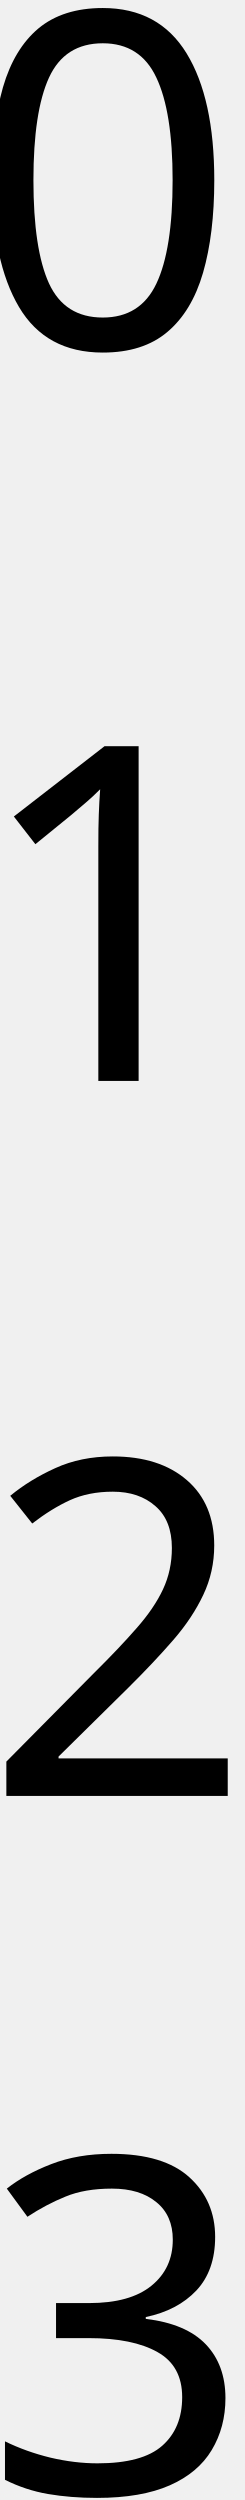
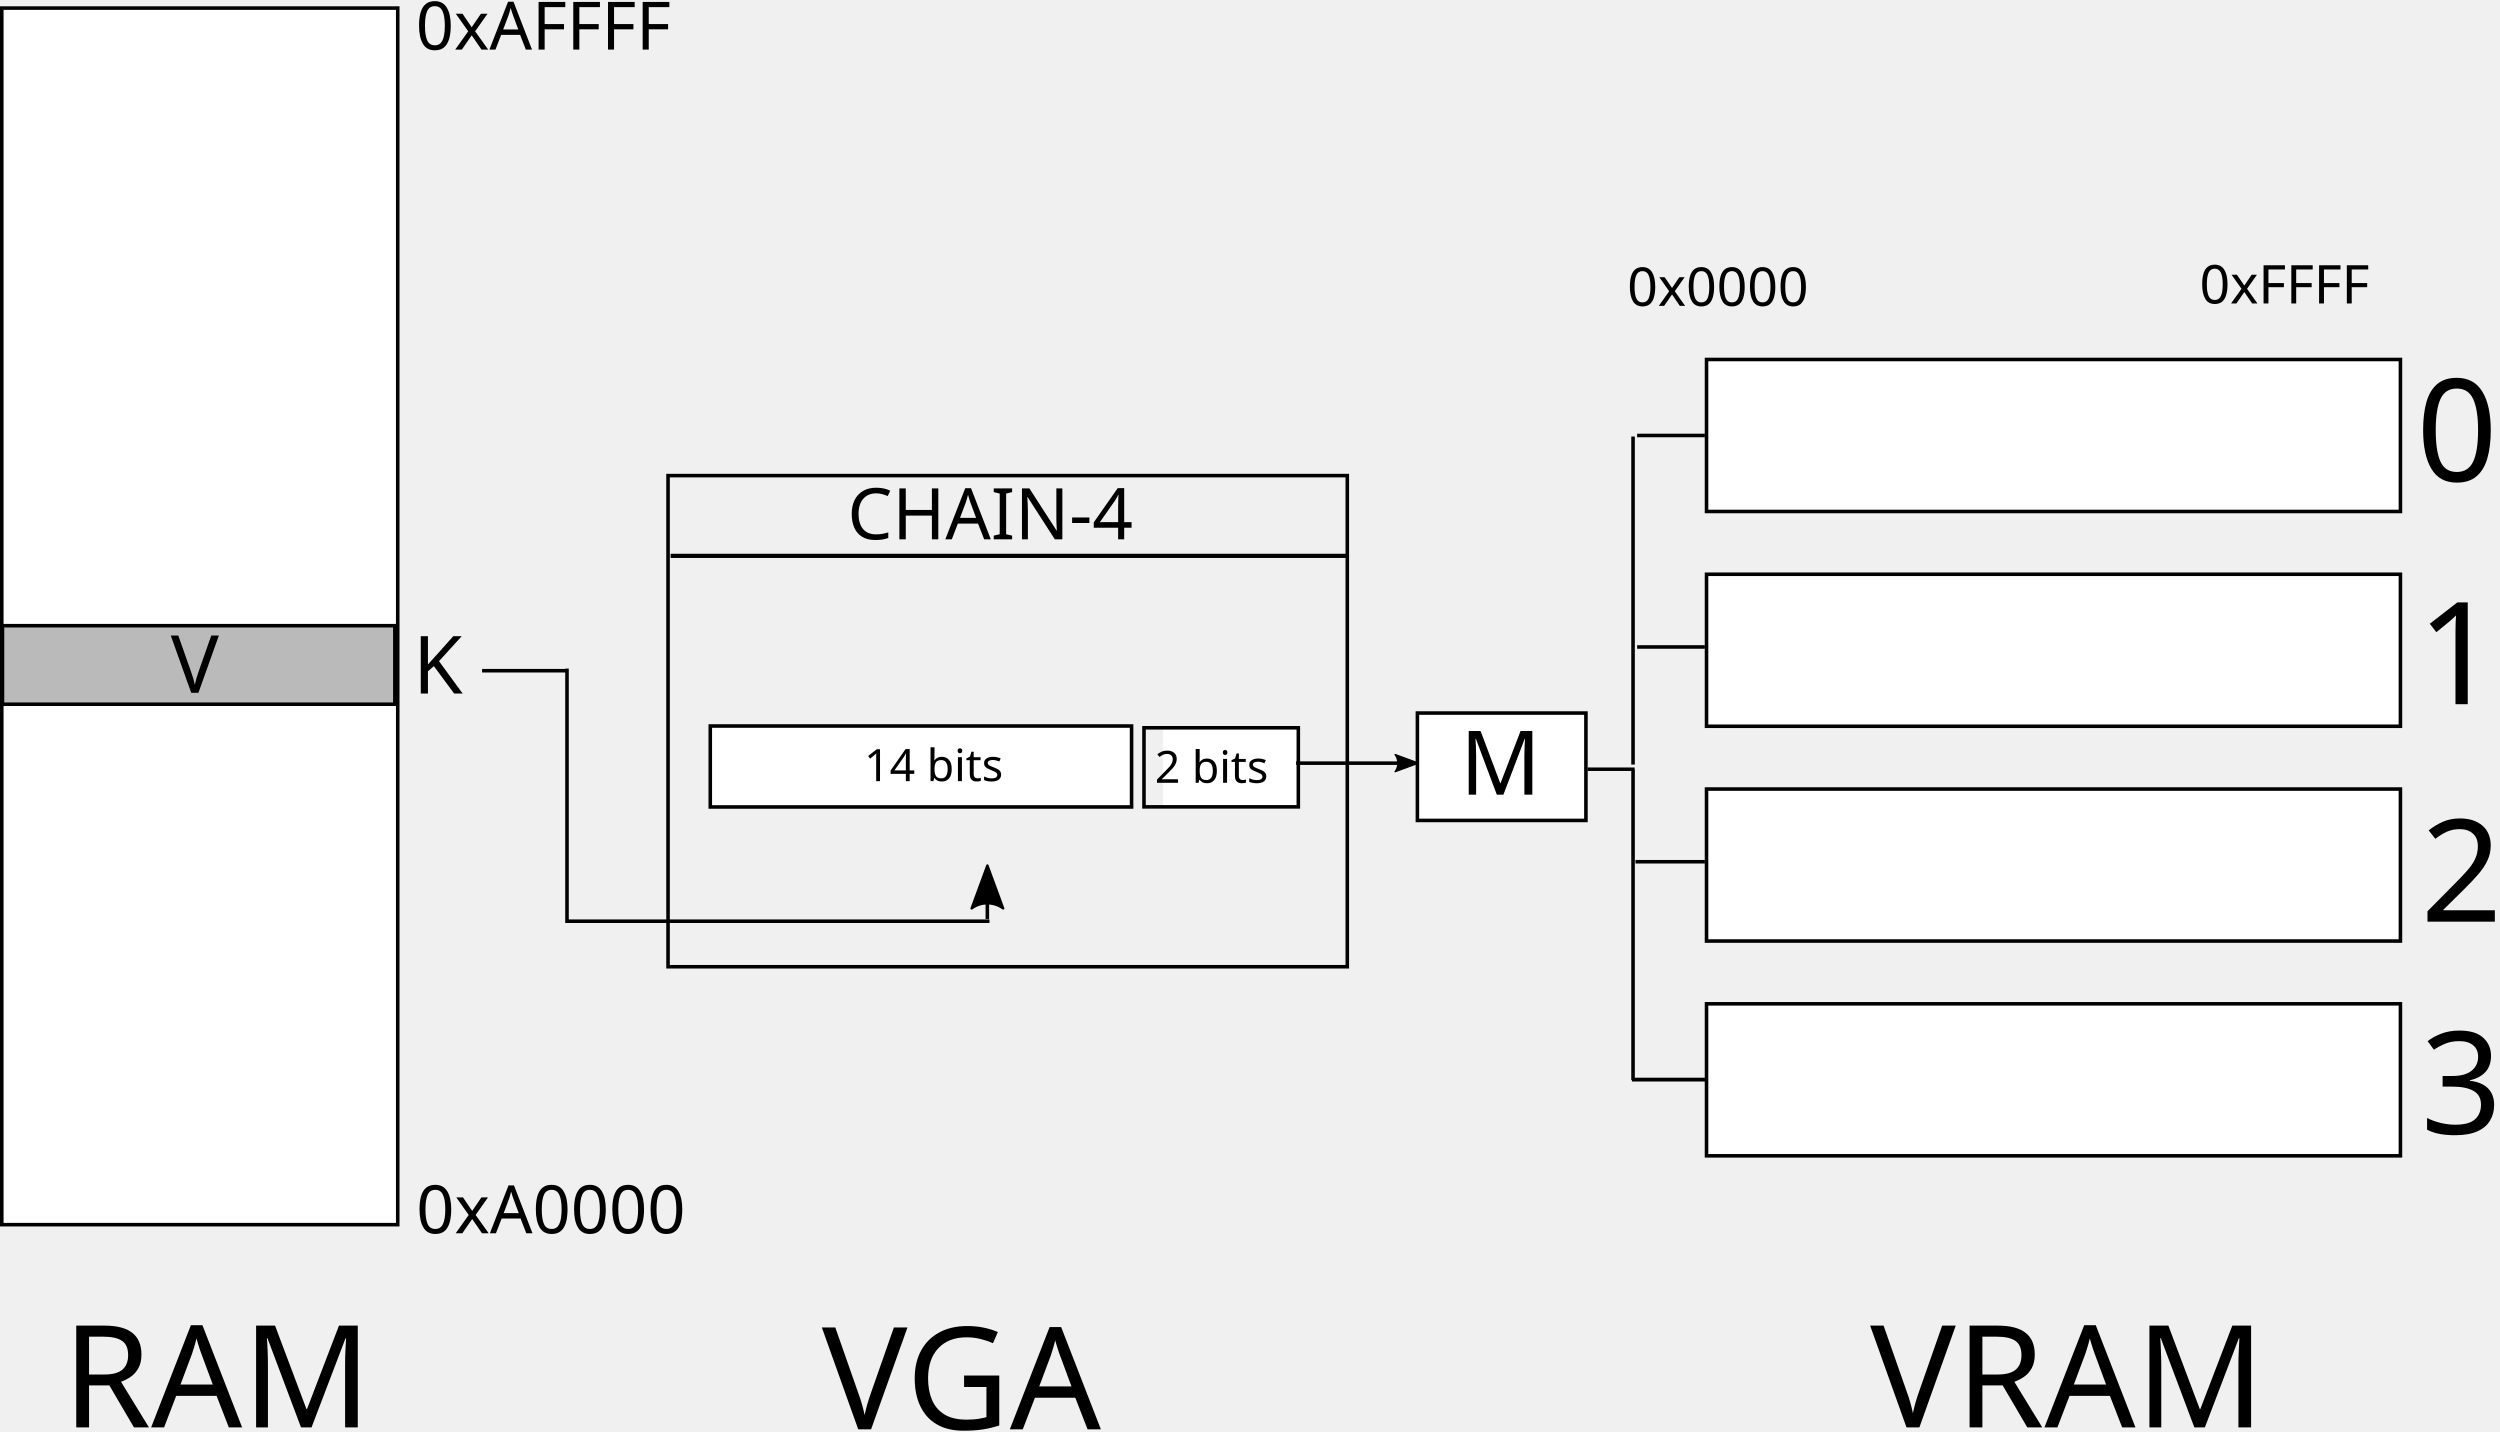
- <svg xmlns="http://www.w3.org/2000/svg" id="svg5891" version="1.1" xml:space="preserve" width="20.875" height="213.285" viewBox="0 0 20.875 213.285">
+ <svg xmlns="http://www.w3.org/2000/svg" id="svg5891" version="1.1" xml:space="preserve" width="701.142" height="401.429" viewBox="0 0 701.142 401.429">
  <defs id="defs5895">
    <marker orient="auto" refY="0" refX="0" id="Arrow2Lend" style="overflow:visible">
      <path id="path5348" style="fill:#000000;fill-opacity:1;fill-rule:evenodd;stroke:#000000;stroke-width:0.625;stroke-linejoin:round;stroke-opacity:1" d="M 8.719,4.034 -2.207,0.016 8.719,-4.002 c -1.745,2.372 -1.735,5.617 -6e-7,8.035 z" transform="matrix(-1.1,0,0,-1.1,-1.1,0)" />
    </marker>
    <clipPath clipPathUnits="userSpaceOnUse" id="clipPath6015">
      <path d="m 0,1999.01 900,0 0,250 -900,0 0,-250 z" id="path6017" />
    </clipPath>
  </defs>
-   <g id="g5899" transform="matrix(1.25,0,0,-1.25,-682.0066,297.1689)">
+   <g id="g5899" transform="matrix(1.25,0,0,-1.25,-1.739623,402.4466)">
    <path id="path5903" style="fill:#ffffff;fill-opacity:1;fill-rule:nonzero;stroke:none" d="m 1.546,47.184 88.836,0 0,272.961 -88.836,0 0,-272.961 z" />
    <path id="path5905" style="fill:none;stroke:#000000;stroke-width:0.8;stroke-linecap:butt;stroke-linejoin:miter;stroke-miterlimit:4;stroke-dasharray:none;stroke-opacity:1" d="m 1.792,47.184 88.836,0 0,272.961 -88.836,0 0,-272.961 z" />
    <path id="path5909" style="fill:none;stroke:#000000;stroke-width:0.8;stroke-linecap:butt;stroke-linejoin:miter;stroke-miterlimit:4;stroke-dasharray:none;stroke-opacity:1" d="m 151.277,105.055 152.402,0 0,110.195 -152.402,0 0,-110.195 z" />
    <path id="path5911" style="fill:none;stroke:#000000;stroke-width:0.944;stroke-linecap:butt;stroke-linejoin:miter;stroke-miterlimit:4;stroke-dasharray:none;stroke-opacity:1" d="m 151.859,197.242 151.609,0" />
    <text transform="scale(1,-1)" style="font-variant:normal;font-weight:normal;font-size:16px;font-family:Verdana;-inkscape-font-specification:Verdana;writing-mode:lr-tb;fill:#000000;fill-opacity:1;fill-rule:nonzero;stroke:none" id="text5915" x="191.521" y="-200.951">
      <tspan x="191.521 202.689 214.705 225.649 232.385 244.353 251.617" y="-200.951" id="tspan5917">CHAIN-4</tspan>
    </text>
    <path id="path5919" style="fill:#ffffff;fill-opacity:1;fill-rule:nonzero;stroke:none" d="m 384.277,207.199 155.688,0 0,34.102 -155.688,0 0,-34.102 z" />
    <path id="path5921" style="fill:none;stroke:#000000;stroke-width:0.8;stroke-linecap:butt;stroke-linejoin:miter;stroke-miterlimit:4;stroke-dasharray:none;stroke-opacity:1" d="m 384.277,207.199 155.688,0 0,34.102 -155.688,0 0,-34.102 z" />
    <path id="path5923" style="fill:#ffffff;fill-opacity:1;fill-rule:nonzero;stroke:none" d="m 384.277,159.009 155.688,0 0,34.105 -155.688,0 0,-34.105 z" />
    <path id="path5925" style="fill:none;stroke:#000000;stroke-width:0.8;stroke-linecap:butt;stroke-linejoin:miter;stroke-miterlimit:4;stroke-dasharray:none;stroke-opacity:1" d="m 384.277,159.008 155.688,0 0,34.105 -155.688,0 0,-34.105 z" />
    <path id="path5927" style="fill:#ffffff;fill-opacity:1;fill-rule:nonzero;stroke:none" d="m 384.277,110.82 155.688,0 0,34.102 -155.688,0 0,-34.102 z" />
    <path id="path5929" style="fill:none;stroke:#000000;stroke-width:0.8;stroke-linecap:butt;stroke-linejoin:miter;stroke-miterlimit:4;stroke-dasharray:none;stroke-opacity:1" d="m 384.277,110.82 155.688,0 0,34.102 -155.688,0 0,-34.102 z" />
    <path id="path5931" style="fill:#ffffff;fill-opacity:1;fill-rule:nonzero;stroke:none" d="m 384.277,62.63 155.688,0 0,34.105 -155.688,0 0,-34.105 z" />
    <path id="path5933" style="fill:none;stroke:#000000;stroke-width:0.8;stroke-linecap:butt;stroke-linejoin:miter;stroke-miterlimit:4;stroke-dasharray:none;stroke-opacity:1" d="m 384.277,62.631 155.688,0 0,34.105 -155.688,0 0,-34.105 z" />
    <path id="path5939" style="fill:#ffffff;fill-opacity:1;fill-rule:nonzero;stroke:none" d="m 262.324,140.901 30.395,0 0,17.793 -30.395,0 0,-17.793 z" />
    <path id="path5941" style="fill:none;stroke:#000000;stroke-width:0.8;stroke-linecap:butt;stroke-linejoin:miter;stroke-miterlimit:4;stroke-dasharray:none;stroke-opacity:1" d="m 258.063,140.926 34.629,0 0,17.74 -34.629,0 0,-17.74 z" />
    <path id="path5943" style="fill:#ffffff;fill-opacity:1;fill-rule:nonzero;stroke:none" d="m 160.753,140.901 94.523,0 0,18.164 -94.523,0 0,-18.164 z" />
    <path id="path5945" style="fill:none;stroke:#000000;stroke-width:0.8;stroke-linecap:butt;stroke-linejoin:miter;stroke-miterlimit:4;stroke-dasharray:none;stroke-opacity:1" d="m 160.753,140.901 94.523,0 0,18.164 -94.523,0 0,-18.164 z" />
    <text transform="scale(1,-1)" style="font-variant:normal;font-weight:normal;font-size:15px;font-family:Verdana;-inkscape-font-specification:Verdana;writing-mode:lr-tb;fill:#000000;fill-opacity:1;fill-rule:nonzero;stroke:none" id="text5949" x="73.445" y="-48.759">
      <tspan id="tspan5953" x="73.445" y="-48.759" />
    </text>
    <path id="path5955" style="fill:#ffffff;fill-opacity:1;fill-rule:nonzero;stroke:none" d="m 319.406,137.879 37.812,0 0,24.094 -37.812,0 0,-24.094 z" />
    <path id="path5957" style="fill:none;stroke:#000000;stroke-width:0.8;stroke-linecap:butt;stroke-linejoin:miter;stroke-miterlimit:4;stroke-dasharray:none;stroke-opacity:1" d="m 319.406,137.879 37.812,0 0,24.094 -37.812,0 0,-24.094 z" />
    <path id="path5967" style="fill:none;stroke:#000000;stroke-width:0.78;stroke-linecap:butt;stroke-linejoin:miter;stroke-miterlimit:4;stroke-dasharray:none;stroke-opacity:1" d="m 357.589,149.371 10.564,0" />
    <path id="path5969" style="fill:none;stroke:#000000;stroke-width:0.8;stroke-linecap:butt;stroke-linejoin:miter;stroke-miterlimit:4;stroke-dasharray:none;stroke-dashoffset:0;stroke-opacity:1" d="m 368.71,224.25 15.196,0" />
    <path id="path5971" style="fill:none;stroke:#000000;stroke-width:0.8;stroke-linecap:butt;stroke-linejoin:miter;stroke-miterlimit:4;stroke-dasharray:none;stroke-dashoffset:0;stroke-opacity:1" d="m 368.71,176.801 15.196,0" />
    <path id="path5973" style="fill:none;stroke:#000000;stroke-width:0.8;stroke-linecap:butt;stroke-linejoin:miter;stroke-miterlimit:4;stroke-dasharray:none;stroke-dashoffset:0;stroke-opacity:1" d="m 368.339,128.613 15.567,0" />
    <path id="path5975" style="fill:none;stroke:#000000;stroke-width:0.854;stroke-linecap:butt;stroke-linejoin:miter;stroke-miterlimit:4;stroke-dasharray:none;stroke-opacity:1" d="m 367.549,79.731 16.465,0" />
    <text transform="scale(1,-1)" style="font-variant:normal;font-weight:normal;font-size:20px;font-family:Verdana;-inkscape-font-specification:Verdana;writing-mode:lr-tb;fill:#000000;fill-opacity:1;fill-rule:nonzero;stroke:none" id="text5981" x="328.99" y="-143.667">
      <tspan x="328.99" y="-143.667" id="tspan5983">M</tspan>
    </text>
    <path id="path5985" style="fill:none;stroke:#000000;stroke-width:0.8;stroke-linecap:butt;stroke-linejoin:miter;stroke-miterlimit:4;stroke-dasharray:none;stroke-opacity:1" d="m 292.191,150.733 26.398,0" />
    <path id="path5987" style="fill:#000000;fill-opacity:1;fill-rule:evenodd;stroke:none" d="m 314.406,152.67 5.242,-1.929 -5.242,-1.93 c 0.836,1.141 0.832,2.699 0,3.859 z" />
    <path id="path5989" style="fill:none;stroke:#000000;stroke-width:0.3;stroke-linecap:butt;stroke-linejoin:round;stroke-miterlimit:4;stroke-dasharray:none;stroke-opacity:1" d="m 314.406,152.67 5.242,-1.93 -5.242,-1.929 c 0.836,1.14 0.832,2.699 0,3.859 z" />
    <text transform="scale(1,-1)" style="font-variant:normal;font-weight:normal;font-size:32px;font-family:Verdana;-inkscape-font-specification:Verdana;writing-mode:lr-tb;fill:#000000;fill-opacity:1;fill-rule:nonzero;stroke:none" id="text5993" x="15.39" y="-1.689">
      <tspan x="15.39 37.63 59.518" y="-1.689" id="tspan5995">RAM</tspan>
      <tspan x="185.79 207.678 232.478" y="-1.267" id="tspan5997">VGA</tspan>
      <tspan x="420.99 442.878 465.118 487.006" y="-1.689" id="tspan5999">VRAM</tspan>
    </text>
    <path id="path6001" style="fill:none;stroke:#000000;stroke-width:0.8;stroke-linecap:butt;stroke-linejoin:miter;stroke-miterlimit:4;stroke-dasharray:none;stroke-opacity:1" d="m 367.792,149.215 0,-69.602" />
    <path id="path6003" style="fill:none;stroke:#000000;stroke-width:0.8;stroke-linecap:butt;stroke-linejoin:miter;stroke-miterlimit:4;stroke-dasharray:none;stroke-dashoffset:0;stroke-opacity:1" d="m 367.792,224.012 0,-73.598" />
    <flowRoot xml:space="preserve" id="flowRoot6643" style="font-style:normal;font-weight:normal;font-size:40px;line-height:125%;font-family:Sans;letter-spacing:0px;word-spacing:0px;fill:#000000;fill-opacity:1;stroke:none;stroke-width:1px;stroke-linecap:butt;stroke-linejoin:miter;stroke-opacity:1">
      <flowRegion id="flowRegion6645">
        <rect id="rect6647" width="33.342" height="50.609" x="36.319" y="118.138" />
      </flowRegion>
      <flowPara id="flowPara6649" />
    </flowRoot>
    <text xml:space="preserve" style="font-style:normal;font-weight:normal;font-size:32px;line-height:125%;font-family:Sans;letter-spacing:0px;word-spacing:0px;fill:#000000;fill-opacity:1;stroke:none;stroke-width:1px;stroke-linecap:butt;stroke-linejoin:miter;stroke-opacity:1" x="94.045" y="-166.359" id="text6687-5" transform="scale(1,-1)">
      <tspan id="tspan6689-2" x="94.045" y="-166.359" style="font-style:normal;font-variant:normal;font-weight:normal;font-stretch:normal;font-size:18px;line-height:125%;font-family:Sans;-inkscape-font-specification:'Sans, Normal';text-align:start;writing-mode:lr-tb;text-anchor:start">K</tspan>
    </text>
    <text xml:space="preserve" style="font-style:normal;font-weight:normal;font-size:32px;line-height:125%;font-family:Sans;letter-spacing:0px;word-spacing:0px;fill:#000000;fill-opacity:1;stroke:none;stroke-width:1px;stroke-linecap:butt;stroke-linejoin:miter;stroke-opacity:1" x="195.289" y="-146.705" id="text6757" transform="scale(1,-1)">
      <tspan id="tspan6759" x="195.289" y="-146.705" style="font-style:normal;font-variant:normal;font-weight:normal;font-stretch:normal;font-size:10px;line-height:125%;font-family:Sans;-inkscape-font-specification:'Sans, Normal';text-align:start;writing-mode:lr-tb;text-anchor:start">14 bits</tspan>
    </text>
    <path style="fill:none;fill-rule:evenodd;stroke:#000000;stroke-width:0.8px;stroke-linecap:butt;stroke-linejoin:miter;stroke-opacity:1" d="m 109.553,171.474 19.053,0 0,0.476 0,0 0,-56.682 94.787,0" id="path6765" />
    <path style="fill:none;fill-rule:evenodd;stroke:#000000;stroke-width:0.8px;stroke-linecap:butt;stroke-linejoin:miter;stroke-opacity:1;marker-end:url(#Arrow2Lend)" d="m 222.916,115.745 0,10.955" id="path6769" />
    <text xml:space="preserve" style="font-style:normal;font-weight:normal;font-size:32px;line-height:125%;font-family:Sans;letter-spacing:0px;word-spacing:0px;fill:#000000;fill-opacity:1;stroke:none;stroke-width:1px;stroke-linecap:butt;stroke-linejoin:miter;stroke-opacity:1" x="260.5" y="-146.316" id="text6757-2" transform="scale(1,-1)">
      <tspan id="tspan6759-3" x="260.5" y="-146.316" style="font-style:normal;font-variant:normal;font-weight:normal;font-stretch:normal;font-size:10px;line-height:125%;font-family:Sans;-inkscape-font-specification:'Sans, Normal';text-align:start;writing-mode:lr-tb;text-anchor:start">2 bits</tspan>
    </text>
    <text xml:space="preserve" style="font-style:normal;font-weight:normal;font-size:32px;line-height:125%;font-family:Sans;letter-spacing:0px;word-spacing:0px;fill:#000000;fill-opacity:1;stroke:none;stroke-width:1px;stroke-linecap:butt;stroke-linejoin:miter;stroke-opacity:1" x="494.892" y="-253.876" id="text4224" transform="scale(1,-1)">
      <tspan id="tspan4226" x="494.892" y="-253.876" style="font-style:normal;font-variant:normal;font-weight:normal;font-stretch:normal;font-size:12px;line-height:125%;font-family:Sans;-inkscape-font-specification:'Sans, Normal';text-align:start;writing-mode:lr-tb;text-anchor:start">0xFFFF</tspan>
    </text>
    <text xml:space="preserve" style="font-style:normal;font-weight:normal;font-size:32px;line-height:125%;font-family:Sans;letter-spacing:0px;word-spacing:0px;fill:#000000;fill-opacity:1;stroke:none;stroke-width:1px;stroke-linecap:butt;stroke-linejoin:miter;stroke-opacity:1" x="366.488" y="-253.327" id="text4224-7" transform="scale(1,-1)">
      <tspan id="tspan4226-5" x="366.488" y="-253.327" style="font-style:normal;font-variant:normal;font-weight:normal;font-stretch:normal;font-size:12px;line-height:125%;font-family:Sans;-inkscape-font-specification:'Sans, Normal';text-align:start;writing-mode:lr-tb;text-anchor:start">0x0000</tspan>
    </text>
    <text xml:space="preserve" style="font-style:normal;font-weight:normal;font-size:32px;line-height:125%;font-family:Sans;letter-spacing:0px;word-spacing:0px;fill:#000000;fill-opacity:1;stroke:none;stroke-width:1px;stroke-linecap:butt;stroke-linejoin:miter;stroke-opacity:1" x="94.787" y="-45.25" id="text4442" transform="scale(1,-1)">
      <tspan id="tspan4444" x="94.787" y="-45.25" style="font-style:normal;font-variant:normal;font-weight:normal;font-stretch:normal;font-size:15px;line-height:125%;font-family:Sans;-inkscape-font-specification:'Sans, Normal';text-align:start;writing-mode:lr-tb;text-anchor:start">0xA0000</tspan>
    </text>
    <text xml:space="preserve" style="font-style:normal;font-weight:normal;font-size:32px;line-height:125%;font-family:Sans;letter-spacing:0px;word-spacing:0px;fill:#000000;fill-opacity:1;stroke:none;stroke-width:1px;stroke-linecap:butt;stroke-linejoin:miter;stroke-opacity:1" x="94.68" y="-310.824" id="text4442-6" transform="scale(1,-1)">
      <tspan id="tspan4444-2" x="94.68" y="-310.824" style="font-style:normal;font-variant:normal;font-weight:normal;font-stretch:normal;font-size:15px;line-height:125%;font-family:Sans;-inkscape-font-specification:'Sans, Normal';text-align:start;writing-mode:lr-tb;text-anchor:start">0xAFFFF</tspan>
    </text>
    <g id="g4234" transform="translate(0,1.6)">
      <rect transform="scale(1,-1)" y="-179.974" x="1.946" height="17.624" width="88.036" id="rect6671" style="fill:#0a0a0a;fill-opacity:0.28;stroke:#000000;stroke-width:0.8;stroke-miterlimit:4;stroke-dasharray:none;stroke-dashoffset:0;stroke-opacity:1" />
      <text transform="scale(1,-1)" id="text6687-5-0" y="-164.913" x="39.705" style="font-style:normal;font-weight:normal;font-size:32px;line-height:125%;font-family:Sans;letter-spacing:0px;word-spacing:0px;fill:#000000;fill-opacity:1;stroke:none;stroke-width:1px;stroke-linecap:butt;stroke-linejoin:miter;stroke-opacity:1" xml:space="preserve">
        <tspan style="font-style:normal;font-variant:normal;font-weight:normal;font-stretch:normal;font-size:18px;line-height:125%;font-family:Sans;-inkscape-font-specification:'Sans, Normal';text-align:start;writing-mode:lr-tb;text-anchor:start" y="-164.913" x="39.705" id="tspan6689-2-6">V</tspan>
      </text>
    </g>
    <text xml:space="preserve" style="font-style:normal;font-weight:normal;font-size:32px;line-height:125%;font-family:Sans;letter-spacing:0px;word-spacing:0px;fill:#000000;fill-opacity:1;stroke:none;stroke-width:1px;stroke-linecap:butt;stroke-linejoin:miter;stroke-opacity:1" x="543.496" y="-213.985" id="text7120" transform="scale(1,-1)">
      <tspan id="tspan7122" x="543.496" y="-213.985">0</tspan>
    </text>
    <text xml:space="preserve" style="font-style:normal;font-weight:normal;font-size:32px;line-height:125%;font-family:Sans;letter-spacing:0px;word-spacing:0px;fill:#000000;fill-opacity:1;stroke:none;stroke-width:1px;stroke-linecap:butt;stroke-linejoin:miter;stroke-opacity:1" x="543.708" y="-163.96" id="text7120-9" transform="scale(1,-1)">
      <tspan id="tspan7122-0" x="543.708" y="-163.96">1</tspan>
    </text>
    <text xml:space="preserve" style="font-style:normal;font-weight:normal;font-size:32px;line-height:125%;font-family:Sans;letter-spacing:0px;word-spacing:0px;fill:#000000;fill-opacity:1;stroke:none;stroke-width:1px;stroke-linecap:butt;stroke-linejoin:miter;stroke-opacity:1" x="544.508" y="-115.16" id="text7120-7" transform="scale(1,-1)">
      <tspan id="tspan7122-1" x="544.508" y="-115.16">2</tspan>
    </text>
    <text xml:space="preserve" style="font-style:normal;font-weight:normal;font-size:32px;line-height:125%;font-family:Sans;letter-spacing:0px;word-spacing:0px;fill:#000000;fill-opacity:1;stroke:none;stroke-width:1px;stroke-linecap:butt;stroke-linejoin:miter;stroke-opacity:1" x="544.508" y="-67.56" id="text7120-8" transform="scale(1,-1)">
      <tspan id="tspan7122-9" x="544.508" y="-67.56">3</tspan>
    </text>
  </g>
</svg>
